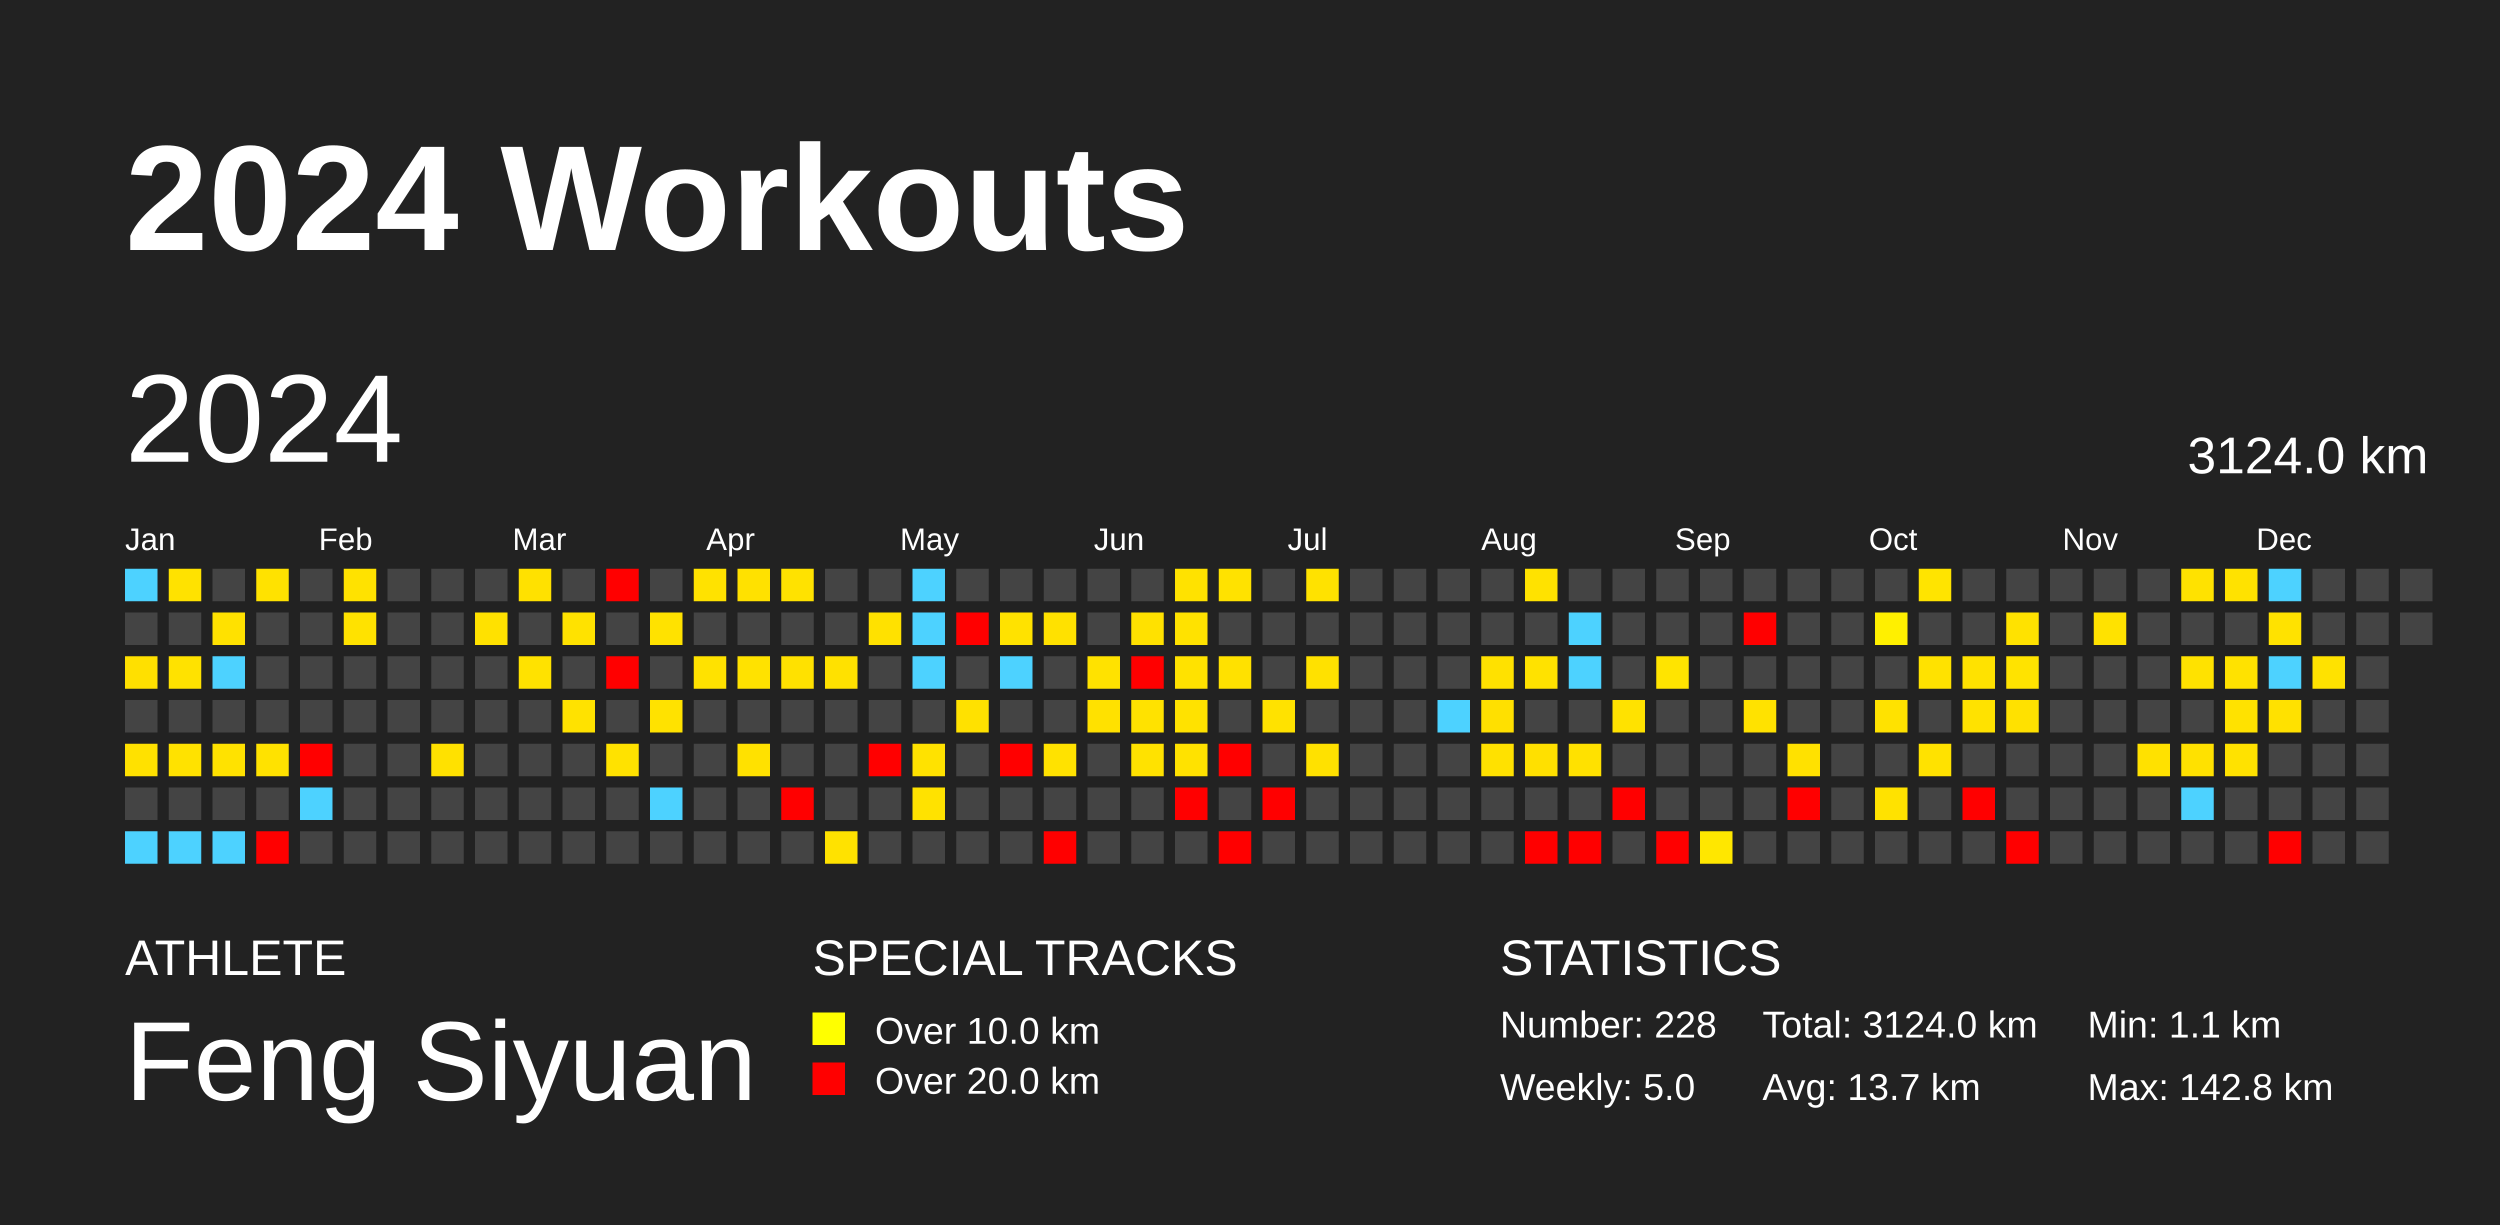
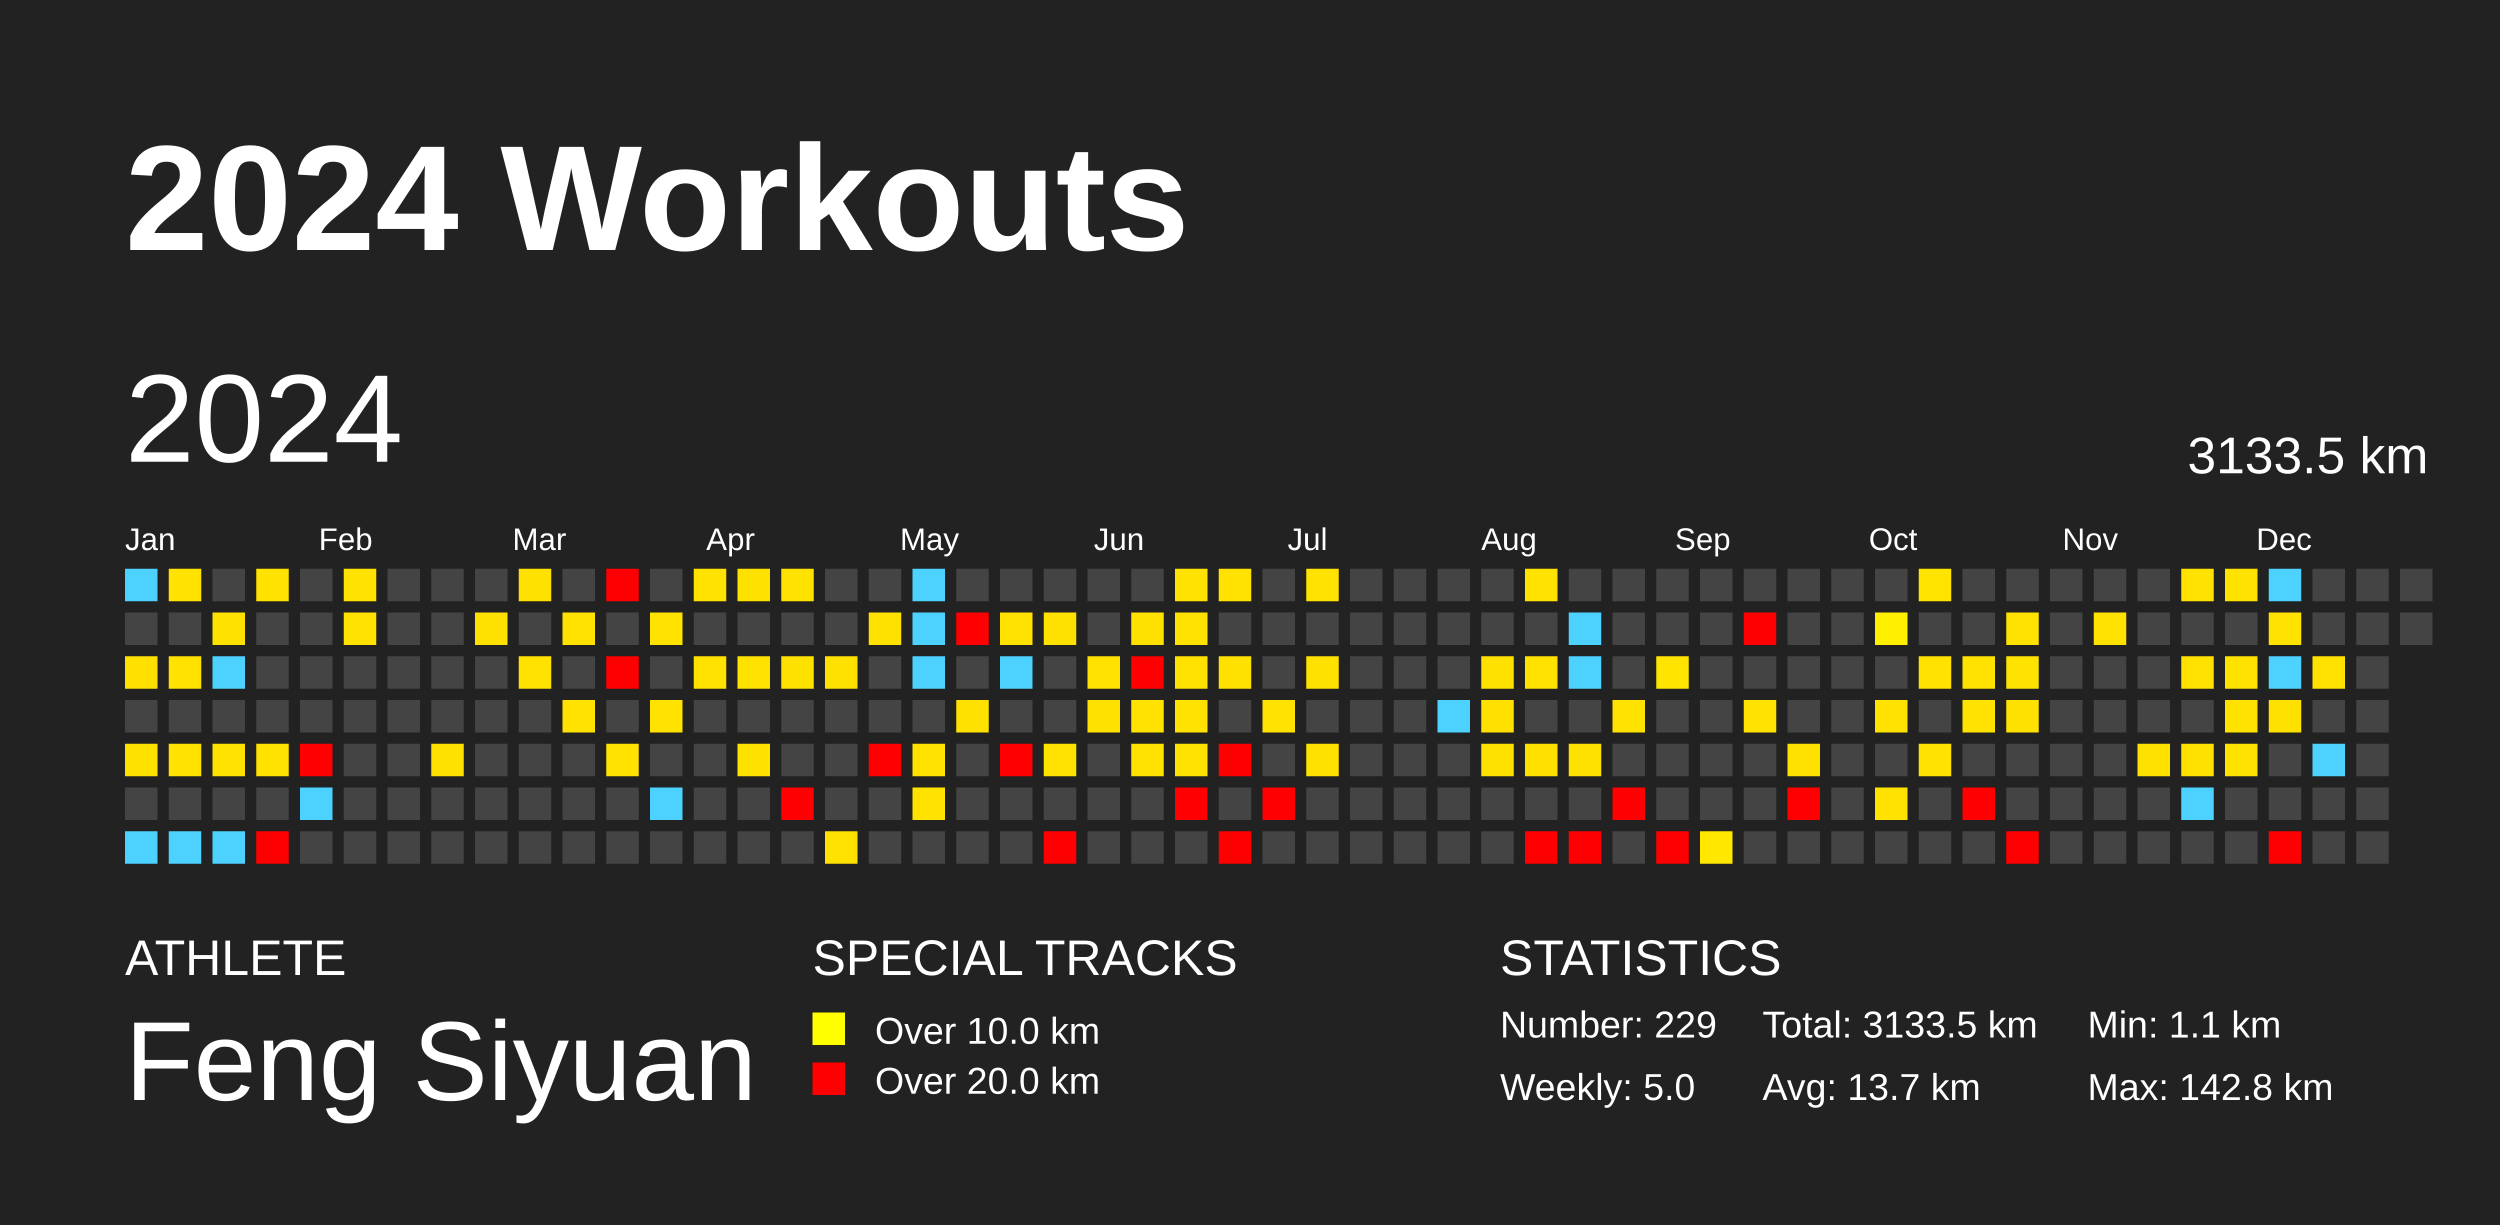
<svg xmlns="http://www.w3.org/2000/svg" baseProfile="full" height="98mm" version="1.1" viewBox="0,0,200,98" width="200mm">
  <defs />
  <rect fill="#222222" height="98" width="200" x="0" y="0" />
  <text fill="#FFFFFF" style="font-size:12px; font-family:Arial; font-weight:bold;" x="10" y="20">2024 Workouts</text>
  <text fill="#FFFFFF" style="font-size:4px; font-family:Arial" x="10" y="78">ATHLETE</text>
  <text fill="#FFFFFF" style="font-size:9px; font-family:Arial" x="10" y="88">Feng Siyuan</text>
  <text fill="#FFFFFF" style="font-size:4px; font-family:Arial" x="65" y="78">SPECIAL TRACKS</text>
  <rect fill="yellow" height="2.6" width="2.6" x="65" y="81" />
  <text fill="#FFFFFF" style="font-size:3px; font-family:Arial" x="70" y="83.5">Over 10.0 km</text>
  <rect fill="red" height="2.6" width="2.6" x="65" y="85" />
  <text fill="#FFFFFF" style="font-size:3px; font-family:Arial" x="70" y="87.5">Over 20.0 km</text>
  <text fill="#FFFFFF" style="font-size:4px; font-family:Arial" x="120" y="78">STATISTICS</text>
-   <text fill="#FFFFFF" style="font-size:3px; font-family:Arial" x="120" y="83">Number: 228</text>
+   <text fill="#FFFFFF" style="font-size:3px; font-family:Arial" x="120" y="83">Number: 229</text>
  <text fill="#FFFFFF" style="font-size:3px; font-family:Arial" x="120" y="88">Weekly: 5.0</text>
-   <text fill="#FFFFFF" style="font-size:3px; font-family:Arial" x="141" y="83">Total: 3124.0 km</text>
+   <text fill="#FFFFFF" style="font-size:3px; font-family:Arial" x="141" y="83">Total: 3133.5 km</text>
  <text fill="#FFFFFF" style="font-size:3px; font-family:Arial" x="141" y="88">Avg: 13.7 km</text>
  <text fill="#FFFFFF" style="font-size:3px; font-family:Arial" x="167" y="83">Min: 1.1 km</text>
  <text fill="#FFFFFF" style="font-size:3px; font-family:Arial" x="167" y="88">Max: 142.8 km</text>
  <text dominant-baseline="hanging" fill="#FFFFFF" style="font-size:10.0px; font-family:Arial;" x="10" y="30">2024</text>
-   <text dominant-baseline="hanging" fill="#FFFFFF" style="font-size:4.125px; font-family:Arial;" x="175" y="35">3124.0 km</text>
+   <text dominant-baseline="hanging" fill="#FFFFFF" style="font-size:4.125px; font-family:Arial;" x="175" y="35">3133.5 km</text>
  <text fill="#FFFFFF" style="font-size:2.5px; font-family:Arial" x="10.0" y="44">Jan</text>
  <text fill="#FFFFFF" style="font-size:2.5px; font-family:Arial" x="25.5" y="44">Feb</text>
  <text fill="#FFFFFF" style="font-size:2.5px; font-family:Arial" x="41.0" y="44">Mar</text>
  <text fill="#FFFFFF" style="font-size:2.5px; font-family:Arial" x="56.5" y="44">Apr</text>
  <text fill="#FFFFFF" style="font-size:2.5px; font-family:Arial" x="72.0" y="44">May</text>
  <text fill="#FFFFFF" style="font-size:2.5px; font-family:Arial" x="87.5" y="44">Jun</text>
  <text fill="#FFFFFF" style="font-size:2.5px; font-family:Arial" x="103.0" y="44">Jul</text>
  <text fill="#FFFFFF" style="font-size:2.5px; font-family:Arial" x="118.5" y="44">Aug</text>
  <text fill="#FFFFFF" style="font-size:2.5px; font-family:Arial" x="134.0" y="44">Sep</text>
  <text fill="#FFFFFF" style="font-size:2.5px; font-family:Arial" x="149.5" y="44">Oct</text>
  <text fill="#FFFFFF" style="font-size:2.5px; font-family:Arial" x="165.0" y="44">Nov</text>
  <text fill="#FFFFFF" style="font-size:2.5px; font-family:Arial" x="180.5" y="44">Dec</text>
  <rect fill="#4dd2ff" height="2.6" width="2.6" x="10.0" y="45.5" />
  <rect fill="#444444" height="2.6" width="2.6" x="10.0" y="49.0" />
  <rect fill="#ffe000" height="2.6" width="2.6" x="10.0" y="52.5" />
  <rect fill="#444444" height="2.6" width="2.6" x="10.0" y="56.0" />
  <rect fill="#ffe100" height="2.6" width="2.6" x="10.0" y="59.5" />
  <rect fill="#444444" height="2.6" width="2.6" x="10.0" y="63.0" />
  <rect fill="#4dd2ff" height="2.6" width="2.6" x="10.0" y="66.5" />
  <rect fill="#ffe200" height="2.6" width="2.6" x="13.5" y="45.5" />
  <rect fill="#444444" height="2.6" width="2.6" x="13.5" y="49.0" />
  <rect fill="#ffe200" height="2.6" width="2.6" x="13.5" y="52.5" />
  <rect fill="#444444" height="2.6" width="2.6" x="13.5" y="56.0" />
  <rect fill="#ffe200" height="2.6" width="2.6" x="13.5" y="59.5" />
  <rect fill="#444444" height="2.6" width="2.6" x="13.5" y="63.0" />
  <rect fill="#4dd2ff" height="2.6" width="2.6" x="13.5" y="66.5" />
  <rect fill="#444444" height="2.6" width="2.6" x="17.0" y="45.5" />
  <rect fill="#ffe100" height="2.6" width="2.6" x="17.0" y="49.0" />
  <rect fill="#4dd2ff" height="2.6" width="2.6" x="17.0" y="52.5" />
  <rect fill="#444444" height="2.6" width="2.6" x="17.0" y="56.0" />
  <rect fill="#ffe200" height="2.6" width="2.6" x="17.0" y="59.5" />
  <rect fill="#444444" height="2.6" width="2.6" x="17.0" y="63.0" />
  <rect fill="#4dd2ff" height="2.6" width="2.6" x="17.0" y="66.5" />
  <rect fill="#ffe200" height="2.6" width="2.6" x="20.5" y="45.5" />
  <rect fill="#444444" height="2.6" width="2.6" x="20.5" y="49.0" />
  <rect fill="#444444" height="2.6" width="2.6" x="20.5" y="52.5" />
  <rect fill="#444444" height="2.6" width="2.6" x="20.5" y="56.0" />
  <rect fill="#ffe200" height="2.6" width="2.6" x="20.5" y="59.5" />
  <rect fill="#444444" height="2.6" width="2.6" x="20.5" y="63.0" />
  <rect fill="red" height="2.6" width="2.6" x="20.5" y="66.5" />
  <rect fill="#444444" height="2.6" width="2.6" x="24.0" y="45.5" />
  <rect fill="#444444" height="2.6" width="2.6" x="24.0" y="49.0" />
  <rect fill="#444444" height="2.6" width="2.6" x="24.0" y="52.5" />
  <rect fill="#444444" height="2.6" width="2.6" x="24.0" y="56.0" />
  <rect fill="red" height="2.6" width="2.6" x="24.0" y="59.5" />
  <rect fill="#4dd2ff" height="2.6" width="2.6" x="24.0" y="63.0" />
  <rect fill="#444444" height="2.6" width="2.6" x="24.0" y="66.5" />
  <rect fill="#ffe200" height="2.6" width="2.6" x="27.5" y="45.5" />
  <rect fill="#ffe200" height="2.6" width="2.6" x="27.5" y="49.0" />
  <rect fill="#444444" height="2.6" width="2.6" x="27.5" y="52.5" />
  <rect fill="#444444" height="2.6" width="2.6" x="27.5" y="56.0" />
  <rect fill="#444444" height="2.6" width="2.6" x="27.5" y="59.5" />
  <rect fill="#444444" height="2.6" width="2.6" x="27.5" y="63.0" />
  <rect fill="#444444" height="2.6" width="2.6" x="27.5" y="66.5" />
  <rect fill="#444444" height="2.6" width="2.6" x="31.0" y="45.5" />
  <rect fill="#444444" height="2.6" width="2.6" x="31.0" y="49.0" />
  <rect fill="#444444" height="2.6" width="2.6" x="31.0" y="52.5" />
  <rect fill="#444444" height="2.6" width="2.6" x="31.0" y="56.0" />
  <rect fill="#444444" height="2.6" width="2.6" x="31.0" y="59.5" />
  <rect fill="#444444" height="2.6" width="2.6" x="31.0" y="63.0" />
  <rect fill="#444444" height="2.6" width="2.6" x="31.0" y="66.5" />
  <rect fill="#444444" height="2.6" width="2.6" x="34.5" y="45.5" />
  <rect fill="#444444" height="2.6" width="2.6" x="34.5" y="49.0" />
  <rect fill="#444444" height="2.6" width="2.6" x="34.5" y="52.5" />
  <rect fill="#444444" height="2.6" width="2.6" x="34.5" y="56.0" />
  <rect fill="#ffe100" height="2.6" width="2.6" x="34.5" y="59.5" />
  <rect fill="#444444" height="2.6" width="2.6" x="34.5" y="63.0" />
  <rect fill="#444444" height="2.6" width="2.6" x="34.5" y="66.5" />
  <rect fill="#444444" height="2.6" width="2.6" x="38.0" y="45.5" />
  <rect fill="#ffe100" height="2.6" width="2.6" x="38.0" y="49.0" />
  <rect fill="#444444" height="2.6" width="2.6" x="38.0" y="52.5" />
  <rect fill="#444444" height="2.6" width="2.6" x="38.0" y="56.0" />
  <rect fill="#444444" height="2.6" width="2.6" x="38.0" y="59.5" />
  <rect fill="#444444" height="2.6" width="2.6" x="38.0" y="63.0" />
  <rect fill="#444444" height="2.6" width="2.6" x="38.0" y="66.5" />
  <rect fill="#ffe100" height="2.6" width="2.6" x="41.5" y="45.5" />
  <rect fill="#444444" height="2.6" width="2.6" x="41.5" y="49.0" />
  <rect fill="#ffe200" height="2.6" width="2.6" x="41.5" y="52.5" />
  <rect fill="#444444" height="2.6" width="2.6" x="41.5" y="56.0" />
  <rect fill="#444444" height="2.6" width="2.6" x="41.5" y="59.5" />
  <rect fill="#444444" height="2.6" width="2.6" x="41.5" y="63.0" />
  <rect fill="#444444" height="2.6" width="2.6" x="41.5" y="66.5" />
  <rect fill="#444444" height="2.6" width="2.6" x="45.0" y="45.5" />
  <rect fill="#ffe200" height="2.6" width="2.6" x="45.0" y="49.0" />
  <rect fill="#444444" height="2.6" width="2.6" x="45.0" y="52.5" />
  <rect fill="#ffe200" height="2.6" width="2.6" x="45.0" y="56.0" />
  <rect fill="#444444" height="2.6" width="2.6" x="45.0" y="59.5" />
  <rect fill="#444444" height="2.6" width="2.6" x="45.0" y="63.0" />
  <rect fill="#444444" height="2.6" width="2.6" x="45.0" y="66.5" />
  <rect fill="red" height="2.6" width="2.6" x="48.5" y="45.5" />
  <rect fill="#444444" height="2.6" width="2.6" x="48.5" y="49.0" />
  <rect fill="red" height="2.6" width="2.6" x="48.5" y="52.5" />
  <rect fill="#444444" height="2.6" width="2.6" x="48.5" y="56.0" />
  <rect fill="#ffe200" height="2.6" width="2.6" x="48.5" y="59.5" />
  <rect fill="#444444" height="2.6" width="2.6" x="48.5" y="63.0" />
  <rect fill="#444444" height="2.6" width="2.6" x="48.5" y="66.5" />
  <rect fill="#444444" height="2.6" width="2.6" x="52.0" y="45.5" />
  <rect fill="#ffe200" height="2.6" width="2.6" x="52.0" y="49.0" />
  <rect fill="#444444" height="2.6" width="2.6" x="52.0" y="52.5" />
  <rect fill="#ffe200" height="2.6" width="2.6" x="52.0" y="56.0" />
  <rect fill="#444444" height="2.6" width="2.6" x="52.0" y="59.5" />
  <rect fill="#4dd2ff" height="2.6" width="2.6" x="52.0" y="63.0" />
  <rect fill="#444444" height="2.6" width="2.6" x="52.0" y="66.5" />
  <rect fill="#ffe200" height="2.6" width="2.6" x="55.5" y="45.5" />
  <rect fill="#444444" height="2.6" width="2.6" x="55.5" y="49.0" />
  <rect fill="#ffe200" height="2.6" width="2.6" x="55.5" y="52.5" />
  <rect fill="#444444" height="2.6" width="2.6" x="55.5" y="56.0" />
  <rect fill="#444444" height="2.6" width="2.6" x="55.5" y="59.5" />
  <rect fill="#444444" height="2.6" width="2.6" x="55.5" y="63.0" />
  <rect fill="#444444" height="2.6" width="2.6" x="55.5" y="66.5" />
  <rect fill="#ffe100" height="2.6" width="2.6" x="59.0" y="45.5" />
  <rect fill="#444444" height="2.6" width="2.6" x="59.0" y="49.0" />
  <rect fill="#ffe200" height="2.6" width="2.6" x="59.0" y="52.5" />
  <rect fill="#444444" height="2.6" width="2.6" x="59.0" y="56.0" />
  <rect fill="#ffe100" height="2.6" width="2.6" x="59.0" y="59.5" />
  <rect fill="#444444" height="2.6" width="2.6" x="59.0" y="63.0" />
  <rect fill="#444444" height="2.6" width="2.6" x="59.0" y="66.5" />
  <rect fill="#ffe200" height="2.6" width="2.6" x="62.5" y="45.5" />
  <rect fill="#444444" height="2.6" width="2.6" x="62.5" y="49.0" />
  <rect fill="#ffe100" height="2.6" width="2.6" x="62.5" y="52.5" />
  <rect fill="#444444" height="2.6" width="2.6" x="62.5" y="56.0" />
  <rect fill="#444444" height="2.6" width="2.6" x="62.5" y="59.5" />
  <rect fill="red" height="2.6" width="2.6" x="62.5" y="63.0" />
  <rect fill="#444444" height="2.6" width="2.6" x="62.5" y="66.5" />
  <rect fill="#444444" height="2.6" width="2.6" x="66.0" y="45.5" />
  <rect fill="#444444" height="2.6" width="2.6" x="66.0" y="49.0" />
  <rect fill="#ffe100" height="2.6" width="2.6" x="66.0" y="52.5" />
  <rect fill="#444444" height="2.6" width="2.6" x="66.0" y="56.0" />
  <rect fill="#444444" height="2.6" width="2.6" x="66.0" y="59.5" />
  <rect fill="#444444" height="2.6" width="2.6" x="66.0" y="63.0" />
  <rect fill="#ffe200" height="2.6" width="2.6" x="66.0" y="66.5" />
  <rect fill="#444444" height="2.6" width="2.6" x="69.5" y="45.5" />
  <rect fill="#ffe100" height="2.6" width="2.6" x="69.5" y="49.0" />
  <rect fill="#444444" height="2.6" width="2.6" x="69.5" y="52.5" />
  <rect fill="#444444" height="2.6" width="2.6" x="69.5" y="56.0" />
  <rect fill="red" height="2.6" width="2.6" x="69.5" y="59.5" />
  <rect fill="#444444" height="2.6" width="2.6" x="69.5" y="63.0" />
  <rect fill="#444444" height="2.6" width="2.6" x="69.5" y="66.5" />
  <rect fill="#4dd2ff" height="2.6" width="2.6" x="73.0" y="45.5" />
  <rect fill="#4dd2ff" height="2.6" width="2.6" x="73.0" y="49.0" />
  <rect fill="#4dd2ff" height="2.6" width="2.6" x="73.0" y="52.5" />
  <rect fill="#444444" height="2.6" width="2.6" x="73.0" y="56.0" />
  <rect fill="#ffe200" height="2.6" width="2.6" x="73.0" y="59.5" />
  <rect fill="#ffe200" height="2.6" width="2.6" x="73.0" y="63.0" />
  <rect fill="#444444" height="2.6" width="2.6" x="73.0" y="66.5" />
  <rect fill="#444444" height="2.6" width="2.6" x="76.5" y="45.5" />
  <rect fill="red" height="2.6" width="2.6" x="76.5" y="49.0" />
  <rect fill="#444444" height="2.6" width="2.6" x="76.5" y="52.5" />
  <rect fill="#ffe100" height="2.6" width="2.6" x="76.5" y="56.0" />
  <rect fill="#444444" height="2.6" width="2.6" x="76.5" y="59.5" />
  <rect fill="#444444" height="2.6" width="2.6" x="76.5" y="63.0" />
  <rect fill="#444444" height="2.6" width="2.6" x="76.5" y="66.5" />
  <rect fill="#444444" height="2.6" width="2.6" x="80.0" y="45.5" />
  <rect fill="#ffe200" height="2.6" width="2.6" x="80.0" y="49.0" />
  <rect fill="#4dd2ff" height="2.6" width="2.6" x="80.0" y="52.5" />
  <rect fill="#444444" height="2.6" width="2.6" x="80.0" y="56.0" />
  <rect fill="red" height="2.6" width="2.6" x="80.0" y="59.5" />
  <rect fill="#444444" height="2.6" width="2.6" x="80.0" y="63.0" />
  <rect fill="#444444" height="2.6" width="2.6" x="80.0" y="66.5" />
  <rect fill="#444444" height="2.6" width="2.6" x="83.5" y="45.5" />
  <rect fill="#ffe100" height="2.6" width="2.6" x="83.5" y="49.0" />
  <rect fill="#444444" height="2.6" width="2.6" x="83.5" y="52.5" />
  <rect fill="#444444" height="2.6" width="2.6" x="83.5" y="56.0" />
  <rect fill="#ffe200" height="2.6" width="2.6" x="83.5" y="59.5" />
  <rect fill="#444444" height="2.6" width="2.6" x="83.5" y="63.0" />
  <rect fill="red" height="2.6" width="2.6" x="83.5" y="66.5" />
  <rect fill="#444444" height="2.6" width="2.6" x="87.0" y="45.5" />
  <rect fill="#444444" height="2.6" width="2.6" x="87.0" y="49.0" />
  <rect fill="#ffe200" height="2.6" width="2.6" x="87.0" y="52.5" />
  <rect fill="#ffe100" height="2.6" width="2.6" x="87.0" y="56.0" />
  <rect fill="#444444" height="2.6" width="2.6" x="87.0" y="59.5" />
  <rect fill="#444444" height="2.6" width="2.6" x="87.0" y="63.0" />
  <rect fill="#444444" height="2.6" width="2.6" x="87.0" y="66.5" />
  <rect fill="#444444" height="2.6" width="2.6" x="90.5" y="45.5" />
  <rect fill="#ffe100" height="2.6" width="2.6" x="90.5" y="49.0" />
  <rect fill="red" height="2.6" width="2.6" x="90.5" y="52.5" />
  <rect fill="#ffe200" height="2.6" width="2.6" x="90.5" y="56.0" />
  <rect fill="#ffe200" height="2.6" width="2.6" x="90.5" y="59.5" />
  <rect fill="#444444" height="2.6" width="2.6" x="90.5" y="63.0" />
  <rect fill="#444444" height="2.6" width="2.6" x="90.5" y="66.5" />
  <rect fill="#ffe200" height="2.6" width="2.6" x="94.0" y="45.5" />
  <rect fill="#ffe200" height="2.6" width="2.6" x="94.0" y="49.0" />
  <rect fill="#ffe200" height="2.6" width="2.6" x="94.0" y="52.5" />
  <rect fill="#ffe200" height="2.6" width="2.6" x="94.0" y="56.0" />
  <rect fill="#ffe200" height="2.6" width="2.6" x="94.0" y="59.5" />
  <rect fill="red" height="2.6" width="2.6" x="94.0" y="63.0" />
  <rect fill="#444444" height="2.6" width="2.6" x="94.0" y="66.5" />
  <rect fill="#ffe200" height="2.6" width="2.6" x="97.5" y="45.5" />
  <rect fill="#444444" height="2.6" width="2.6" x="97.5" y="49.0" />
  <rect fill="#ffe100" height="2.6" width="2.6" x="97.5" y="52.5" />
  <rect fill="#444444" height="2.6" width="2.6" x="97.5" y="56.0" />
  <rect fill="red" height="2.6" width="2.6" x="97.5" y="59.5" />
  <rect fill="#444444" height="2.6" width="2.6" x="97.5" y="63.0" />
  <rect fill="red" height="2.6" width="2.6" x="97.5" y="66.5" />
  <rect fill="#444444" height="2.6" width="2.6" x="101.0" y="45.5" />
  <rect fill="#444444" height="2.6" width="2.6" x="101.0" y="49.0" />
  <rect fill="#444444" height="2.6" width="2.6" x="101.0" y="52.5" />
  <rect fill="#ffe200" height="2.6" width="2.6" x="101.0" y="56.0" />
  <rect fill="#444444" height="2.6" width="2.6" x="101.0" y="59.5" />
  <rect fill="red" height="2.6" width="2.6" x="101.0" y="63.0" />
  <rect fill="#444444" height="2.6" width="2.6" x="101.0" y="66.5" />
  <rect fill="#ffe200" height="2.6" width="2.6" x="104.5" y="45.5" />
  <rect fill="#444444" height="2.6" width="2.6" x="104.5" y="49.0" />
  <rect fill="#ffe100" height="2.6" width="2.6" x="104.5" y="52.5" />
  <rect fill="#444444" height="2.6" width="2.6" x="104.5" y="56.0" />
  <rect fill="#ffe100" height="2.6" width="2.6" x="104.5" y="59.5" />
  <rect fill="#444444" height="2.6" width="2.6" x="104.5" y="63.0" />
  <rect fill="#444444" height="2.6" width="2.6" x="104.5" y="66.5" />
  <rect fill="#444444" height="2.6" width="2.6" x="108.0" y="45.5" />
  <rect fill="#444444" height="2.6" width="2.6" x="108.0" y="49.0" />
  <rect fill="#444444" height="2.6" width="2.6" x="108.0" y="52.5" />
  <rect fill="#444444" height="2.6" width="2.6" x="108.0" y="56.0" />
  <rect fill="#444444" height="2.6" width="2.6" x="108.0" y="59.5" />
  <rect fill="#444444" height="2.6" width="2.6" x="108.0" y="63.0" />
  <rect fill="#444444" height="2.6" width="2.6" x="108.0" y="66.5" />
  <rect fill="#444444" height="2.6" width="2.6" x="111.5" y="45.5" />
  <rect fill="#444444" height="2.6" width="2.6" x="111.5" y="49.0" />
  <rect fill="#444444" height="2.6" width="2.6" x="111.5" y="52.5" />
  <rect fill="#444444" height="2.6" width="2.6" x="111.5" y="56.0" />
  <rect fill="#444444" height="2.6" width="2.6" x="111.5" y="59.5" />
  <rect fill="#444444" height="2.6" width="2.6" x="111.5" y="63.0" />
  <rect fill="#444444" height="2.6" width="2.6" x="111.5" y="66.5" />
  <rect fill="#444444" height="2.6" width="2.6" x="115.0" y="45.5" />
  <rect fill="#444444" height="2.6" width="2.6" x="115.0" y="49.0" />
  <rect fill="#444444" height="2.6" width="2.6" x="115.0" y="52.5" />
  <rect fill="#4dd2ff" height="2.6" width="2.6" x="115.0" y="56.0" />
  <rect fill="#444444" height="2.6" width="2.6" x="115.0" y="59.5" />
  <rect fill="#444444" height="2.6" width="2.6" x="115.0" y="63.0" />
  <rect fill="#444444" height="2.6" width="2.6" x="115.0" y="66.5" />
  <rect fill="#444444" height="2.6" width="2.6" x="118.5" y="45.5" />
  <rect fill="#444444" height="2.6" width="2.6" x="118.5" y="49.0" />
  <rect fill="#ffe100" height="2.6" width="2.6" x="118.5" y="52.5" />
  <rect fill="#ffe000" height="2.6" width="2.6" x="118.5" y="56.0" />
  <rect fill="#ffe100" height="2.6" width="2.6" x="118.5" y="59.5" />
  <rect fill="#444444" height="2.6" width="2.6" x="118.5" y="63.0" />
  <rect fill="#444444" height="2.6" width="2.6" x="118.5" y="66.5" />
  <rect fill="#ffe200" height="2.6" width="2.6" x="122.0" y="45.5" />
  <rect fill="#444444" height="2.6" width="2.6" x="122.0" y="49.0" />
  <rect fill="#ffe200" height="2.6" width="2.6" x="122.0" y="52.5" />
  <rect fill="#444444" height="2.6" width="2.6" x="122.0" y="56.0" />
  <rect fill="#ffe000" height="2.6" width="2.6" x="122.0" y="59.5" />
  <rect fill="#444444" height="2.6" width="2.6" x="122.0" y="63.0" />
  <rect fill="red" height="2.6" width="2.6" x="122.0" y="66.5" />
  <rect fill="#444444" height="2.6" width="2.6" x="125.5" y="45.5" />
  <rect fill="#4dd2ff" height="2.6" width="2.6" x="125.5" y="49.0" />
  <rect fill="#4dd2ff" height="2.6" width="2.6" x="125.5" y="52.5" />
  <rect fill="#444444" height="2.6" width="2.6" x="125.5" y="56.0" />
  <rect fill="#ffe100" height="2.6" width="2.6" x="125.5" y="59.5" />
  <rect fill="#444444" height="2.6" width="2.6" x="125.5" y="63.0" />
  <rect fill="red" height="2.6" width="2.6" x="125.5" y="66.5" />
  <rect fill="#444444" height="2.6" width="2.6" x="129.0" y="45.5" />
  <rect fill="#444444" height="2.6" width="2.6" x="129.0" y="49.0" />
  <rect fill="#444444" height="2.6" width="2.6" x="129.0" y="52.5" />
  <rect fill="#ffe200" height="2.6" width="2.6" x="129.0" y="56.0" />
  <rect fill="#444444" height="2.6" width="2.6" x="129.0" y="59.5" />
  <rect fill="red" height="2.6" width="2.6" x="129.0" y="63.0" />
  <rect fill="#444444" height="2.6" width="2.6" x="129.0" y="66.5" />
  <rect fill="#444444" height="2.6" width="2.6" x="132.5" y="45.5" />
  <rect fill="#444444" height="2.6" width="2.6" x="132.5" y="49.0" />
  <rect fill="#ffe400" height="2.6" width="2.6" x="132.5" y="52.5" />
  <rect fill="#444444" height="2.6" width="2.6" x="132.5" y="56.0" />
  <rect fill="#444444" height="2.6" width="2.6" x="132.5" y="59.5" />
  <rect fill="#444444" height="2.6" width="2.6" x="132.5" y="63.0" />
  <rect fill="red" height="2.6" width="2.6" x="132.5" y="66.5" />
  <rect fill="#444444" height="2.6" width="2.6" x="136.0" y="45.5" />
  <rect fill="#444444" height="2.6" width="2.6" x="136.0" y="49.0" />
  <rect fill="#444444" height="2.6" width="2.6" x="136.0" y="52.5" />
  <rect fill="#444444" height="2.6" width="2.6" x="136.0" y="56.0" />
  <rect fill="#444444" height="2.6" width="2.6" x="136.0" y="59.5" />
  <rect fill="#444444" height="2.6" width="2.6" x="136.0" y="63.0" />
  <rect fill="#ffe700" height="2.6" width="2.6" x="136.0" y="66.5" />
  <rect fill="#444444" height="2.6" width="2.6" x="139.5" y="45.5" />
  <rect fill="red" height="2.6" width="2.6" x="139.5" y="49.0" />
  <rect fill="#444444" height="2.6" width="2.6" x="139.5" y="52.5" />
  <rect fill="#ffe200" height="2.6" width="2.6" x="139.5" y="56.0" />
  <rect fill="#444444" height="2.6" width="2.6" x="139.5" y="59.5" />
  <rect fill="#444444" height="2.6" width="2.6" x="139.5" y="63.0" />
  <rect fill="#444444" height="2.6" width="2.6" x="139.5" y="66.5" />
  <rect fill="#444444" height="2.6" width="2.6" x="143.0" y="45.5" />
  <rect fill="#444444" height="2.6" width="2.6" x="143.0" y="49.0" />
  <rect fill="#444444" height="2.6" width="2.6" x="143.0" y="52.5" />
  <rect fill="#444444" height="2.6" width="2.6" x="143.0" y="56.0" />
  <rect fill="#ffe100" height="2.6" width="2.6" x="143.0" y="59.5" />
  <rect fill="red" height="2.6" width="2.6" x="143.0" y="63.0" />
  <rect fill="#444444" height="2.6" width="2.6" x="143.0" y="66.5" />
  <rect fill="#444444" height="2.6" width="2.6" x="146.5" y="45.5" />
  <rect fill="#444444" height="2.6" width="2.6" x="146.5" y="49.0" />
  <rect fill="#444444" height="2.6" width="2.6" x="146.5" y="52.5" />
  <rect fill="#444444" height="2.6" width="2.6" x="146.5" y="56.0" />
  <rect fill="#444444" height="2.6" width="2.6" x="146.5" y="59.5" />
  <rect fill="#444444" height="2.6" width="2.6" x="146.5" y="63.0" />
  <rect fill="#444444" height="2.6" width="2.6" x="146.5" y="66.5" />
  <rect fill="#444444" height="2.6" width="2.6" x="150.0" y="45.5" />
  <rect fill="#fff000" height="2.6" width="2.6" x="150.0" y="49.0" />
  <rect fill="#444444" height="2.6" width="2.6" x="150.0" y="52.5" />
  <rect fill="#ffe200" height="2.6" width="2.6" x="150.0" y="56.0" />
  <rect fill="#444444" height="2.6" width="2.6" x="150.0" y="59.5" />
  <rect fill="#ffe200" height="2.6" width="2.6" x="150.0" y="63.0" />
  <rect fill="#444444" height="2.6" width="2.6" x="150.0" y="66.5" />
  <rect fill="#ffe400" height="2.6" width="2.6" x="153.5" y="45.5" />
  <rect fill="#444444" height="2.6" width="2.6" x="153.5" y="49.0" />
  <rect fill="#ffe200" height="2.6" width="2.6" x="153.5" y="52.5" />
  <rect fill="#444444" height="2.6" width="2.6" x="153.5" y="56.0" />
  <rect fill="#ffe200" height="2.6" width="2.6" x="153.5" y="59.5" />
  <rect fill="#444444" height="2.6" width="2.6" x="153.5" y="63.0" />
  <rect fill="#444444" height="2.6" width="2.6" x="153.5" y="66.5" />
  <rect fill="#444444" height="2.6" width="2.6" x="157.0" y="45.5" />
  <rect fill="#444444" height="2.6" width="2.6" x="157.0" y="49.0" />
  <rect fill="#ffe200" height="2.6" width="2.6" x="157.0" y="52.5" />
  <rect fill="#ffe200" height="2.6" width="2.6" x="157.0" y="56.0" />
  <rect fill="#444444" height="2.6" width="2.6" x="157.0" y="59.5" />
  <rect fill="red" height="2.6" width="2.6" x="157.0" y="63.0" />
  <rect fill="#444444" height="2.6" width="2.6" x="157.0" y="66.5" />
  <rect fill="#444444" height="2.6" width="2.6" x="160.5" y="45.5" />
  <rect fill="#ffe200" height="2.6" width="2.6" x="160.5" y="49.0" />
  <rect fill="#ffe300" height="2.6" width="2.6" x="160.5" y="52.5" />
  <rect fill="#ffe100" height="2.6" width="2.6" x="160.5" y="56.0" />
  <rect fill="#444444" height="2.6" width="2.6" x="160.5" y="59.5" />
  <rect fill="#444444" height="2.6" width="2.6" x="160.5" y="63.0" />
  <rect fill="red" height="2.6" width="2.6" x="160.5" y="66.5" />
  <rect fill="#444444" height="2.6" width="2.6" x="164.0" y="45.5" />
  <rect fill="#444444" height="2.6" width="2.6" x="164.0" y="49.0" />
  <rect fill="#444444" height="2.6" width="2.6" x="164.0" y="52.5" />
  <rect fill="#444444" height="2.6" width="2.6" x="164.0" y="56.0" />
  <rect fill="#444444" height="2.6" width="2.6" x="164.0" y="59.5" />
  <rect fill="#444444" height="2.6" width="2.6" x="164.0" y="63.0" />
  <rect fill="#444444" height="2.6" width="2.6" x="164.0" y="66.5" />
  <rect fill="#444444" height="2.6" width="2.6" x="167.5" y="45.5" />
  <rect fill="#ffe200" height="2.6" width="2.6" x="167.5" y="49.0" />
  <rect fill="#444444" height="2.6" width="2.6" x="167.5" y="52.5" />
  <rect fill="#444444" height="2.6" width="2.6" x="167.5" y="56.0" />
  <rect fill="#444444" height="2.6" width="2.6" x="167.5" y="59.5" />
  <rect fill="#444444" height="2.6" width="2.6" x="167.5" y="63.0" />
  <rect fill="#444444" height="2.6" width="2.6" x="167.5" y="66.5" />
  <rect fill="#444444" height="2.6" width="2.6" x="171.0" y="45.5" />
  <rect fill="#444444" height="2.6" width="2.6" x="171.0" y="49.0" />
  <rect fill="#444444" height="2.6" width="2.6" x="171.0" y="52.5" />
  <rect fill="#444444" height="2.6" width="2.6" x="171.0" y="56.0" />
  <rect fill="#ffe100" height="2.6" width="2.6" x="171.0" y="59.5" />
  <rect fill="#444444" height="2.6" width="2.6" x="171.0" y="63.0" />
  <rect fill="#444444" height="2.6" width="2.6" x="171.0" y="66.5" />
  <rect fill="#ffe200" height="2.6" width="2.6" x="174.5" y="45.5" />
  <rect fill="#444444" height="2.6" width="2.6" x="174.5" y="49.0" />
  <rect fill="#ffe200" height="2.6" width="2.6" x="174.5" y="52.5" />
  <rect fill="#444444" height="2.6" width="2.6" x="174.5" y="56.0" />
  <rect fill="#ffe100" height="2.6" width="2.6" x="174.5" y="59.5" />
  <rect fill="#4dd2ff" height="2.6" width="2.6" x="174.5" y="63.0" />
  <rect fill="#444444" height="2.6" width="2.6" x="174.5" y="66.5" />
  <rect fill="#ffe200" height="2.6" width="2.6" x="178.0" y="45.5" />
  <rect fill="#444444" height="2.6" width="2.6" x="178.0" y="49.0" />
  <rect fill="#ffe200" height="2.6" width="2.6" x="178.0" y="52.5" />
  <rect fill="#ffe200" height="2.6" width="2.6" x="178.0" y="56.0" />
  <rect fill="#ffe200" height="2.6" width="2.6" x="178.0" y="59.5" />
  <rect fill="#444444" height="2.6" width="2.6" x="178.0" y="63.0" />
  <rect fill="#444444" height="2.6" width="2.6" x="178.0" y="66.5" />
  <rect fill="#4dd2ff" height="2.6" width="2.6" x="181.5" y="45.5" />
  <rect fill="#ffe200" height="2.6" width="2.6" x="181.5" y="49.0" />
  <rect fill="#4dd2ff" height="2.6" width="2.6" x="181.5" y="52.5" />
  <rect fill="#ffe100" height="2.6" width="2.6" x="181.5" y="56.0" />
  <rect fill="#444444" height="2.6" width="2.6" x="181.5" y="59.5" />
  <rect fill="#444444" height="2.6" width="2.6" x="181.5" y="63.0" />
  <rect fill="red" height="2.6" width="2.6" x="181.5" y="66.5" />
  <rect fill="#444444" height="2.6" width="2.6" x="185.0" y="45.5" />
  <rect fill="#444444" height="2.6" width="2.6" x="185.0" y="49.0" />
  <rect fill="#ffe200" height="2.6" width="2.6" x="185.0" y="52.5" />
  <rect fill="#444444" height="2.6" width="2.6" x="185.0" y="56.0" />
-   <rect fill="#444444" height="2.6" width="2.6" x="185.0" y="59.5" />
+   <rect fill="#4dd2ff" height="2.6" width="2.6" x="185.0" y="59.5" />
  <rect fill="#444444" height="2.6" width="2.6" x="185.0" y="63.0" />
  <rect fill="#444444" height="2.6" width="2.6" x="185.0" y="66.5" />
  <rect fill="#444444" height="2.6" width="2.6" x="188.5" y="45.5" />
  <rect fill="#444444" height="2.6" width="2.6" x="188.5" y="49.0" />
  <rect fill="#444444" height="2.6" width="2.6" x="188.5" y="52.5" />
  <rect fill="#444444" height="2.6" width="2.6" x="188.5" y="56.0" />
  <rect fill="#444444" height="2.6" width="2.6" x="188.5" y="59.5" />
  <rect fill="#444444" height="2.6" width="2.6" x="188.5" y="63.0" />
  <rect fill="#444444" height="2.6" width="2.6" x="188.5" y="66.5" />
  <rect fill="#444444" height="2.6" width="2.6" x="192.0" y="45.5" />
  <rect fill="#444444" height="2.6" width="2.6" x="192.0" y="49.0" />
</svg>
